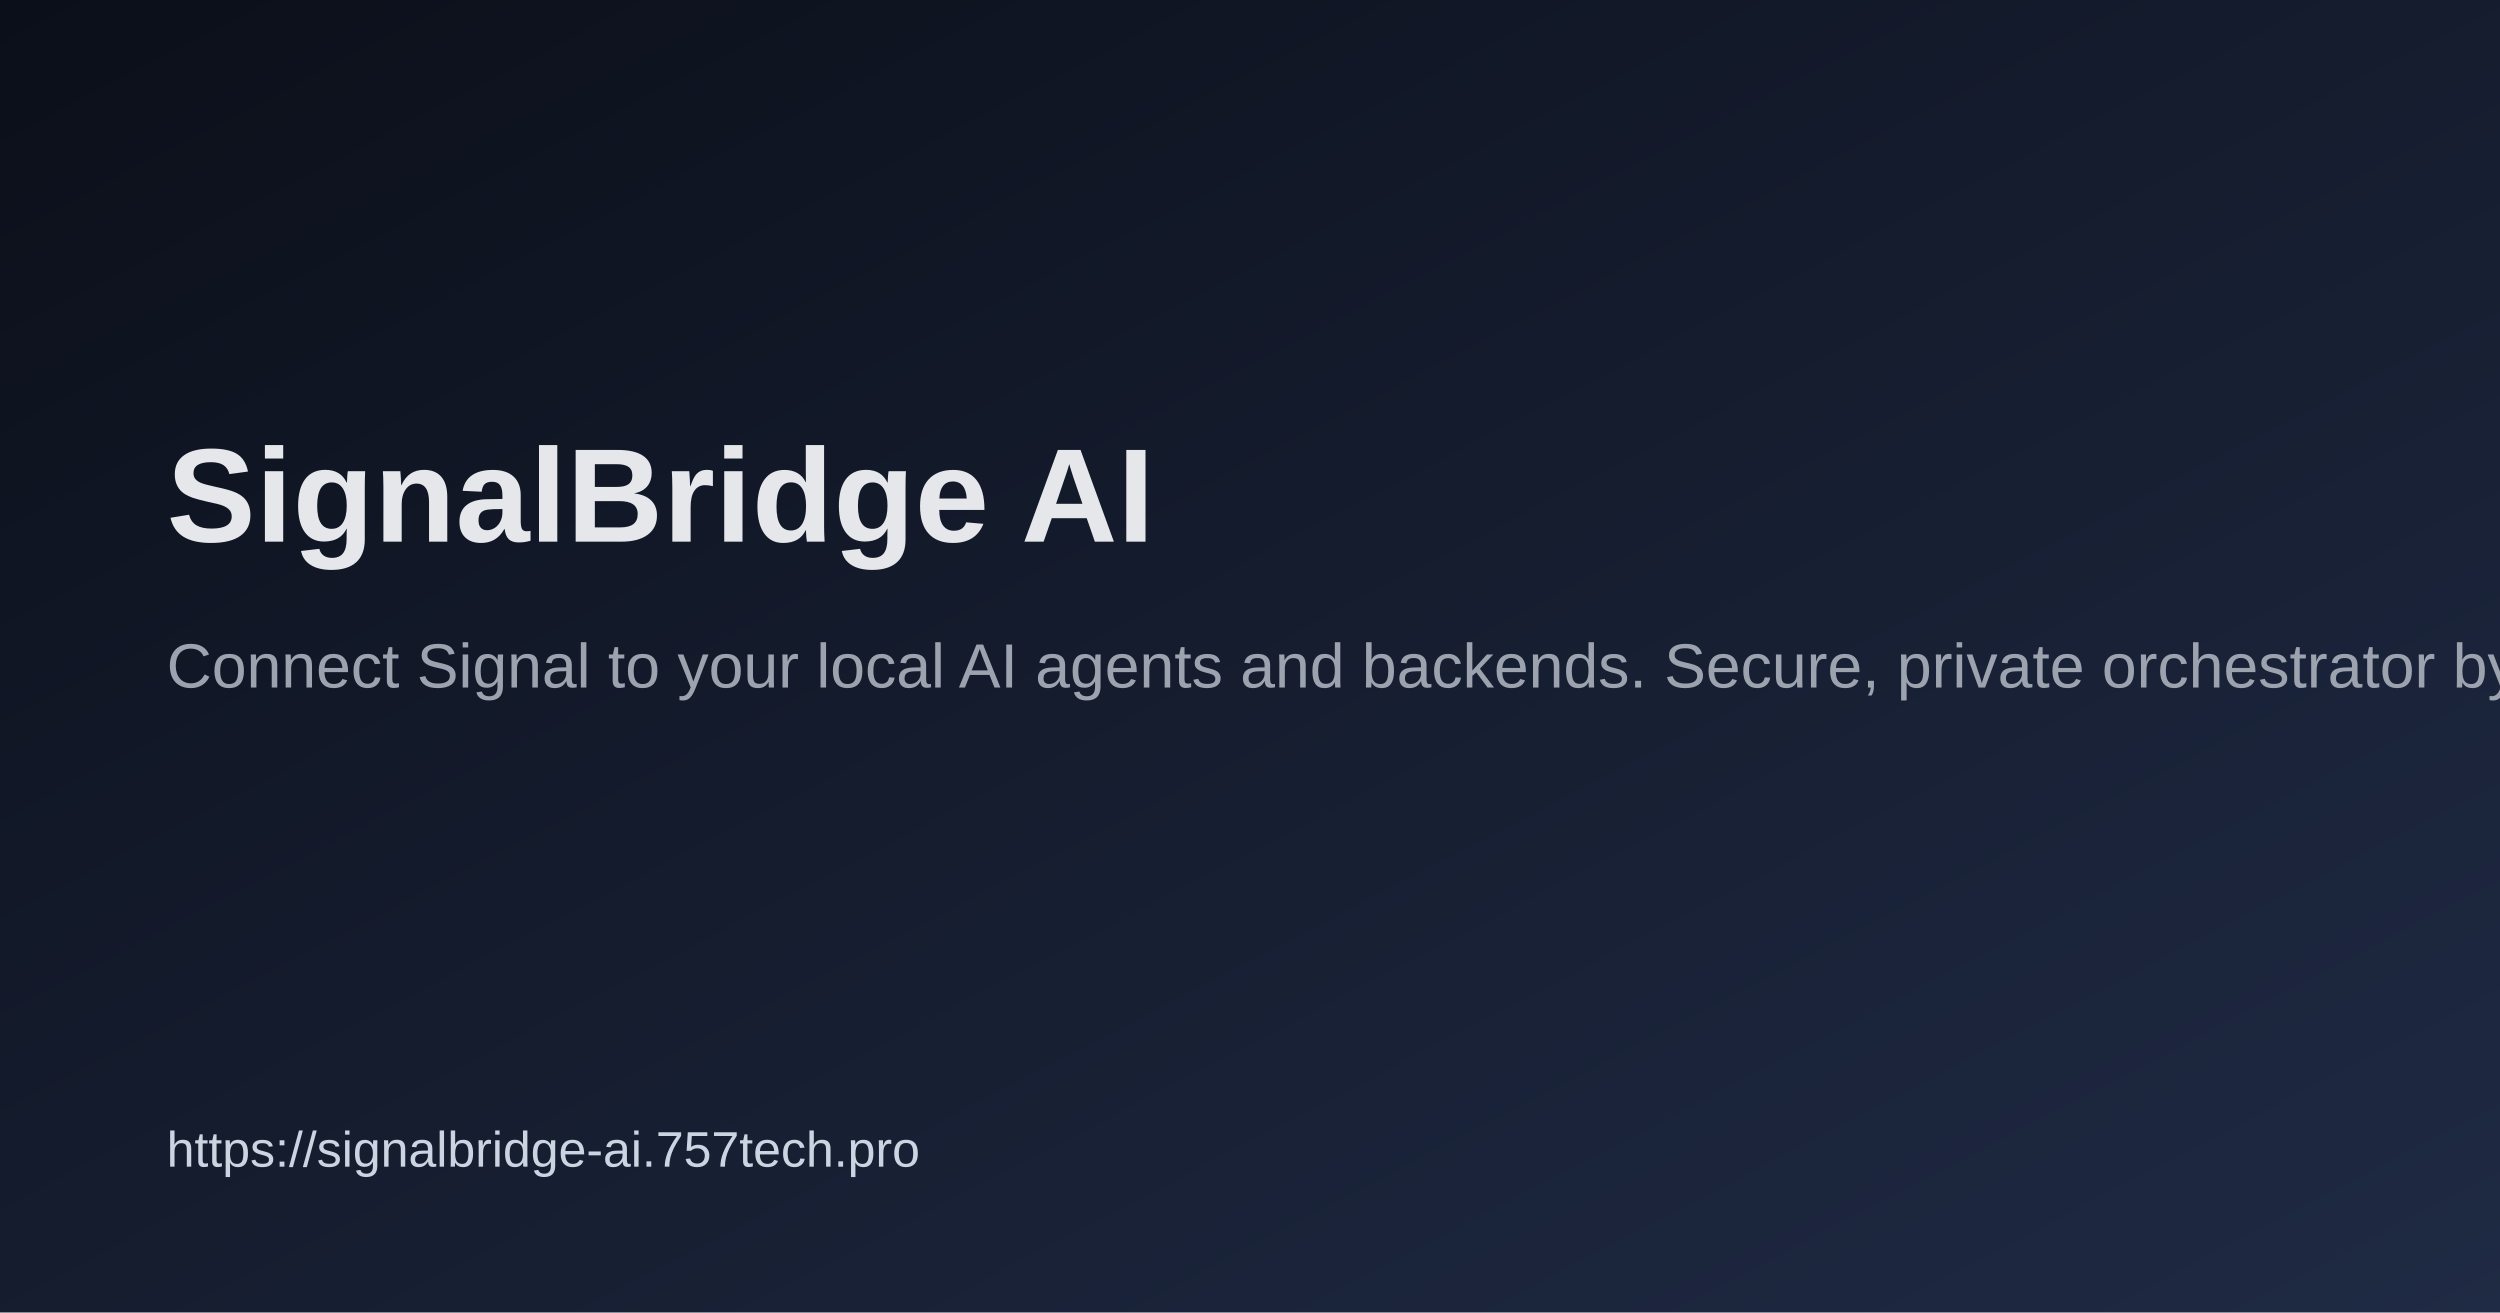
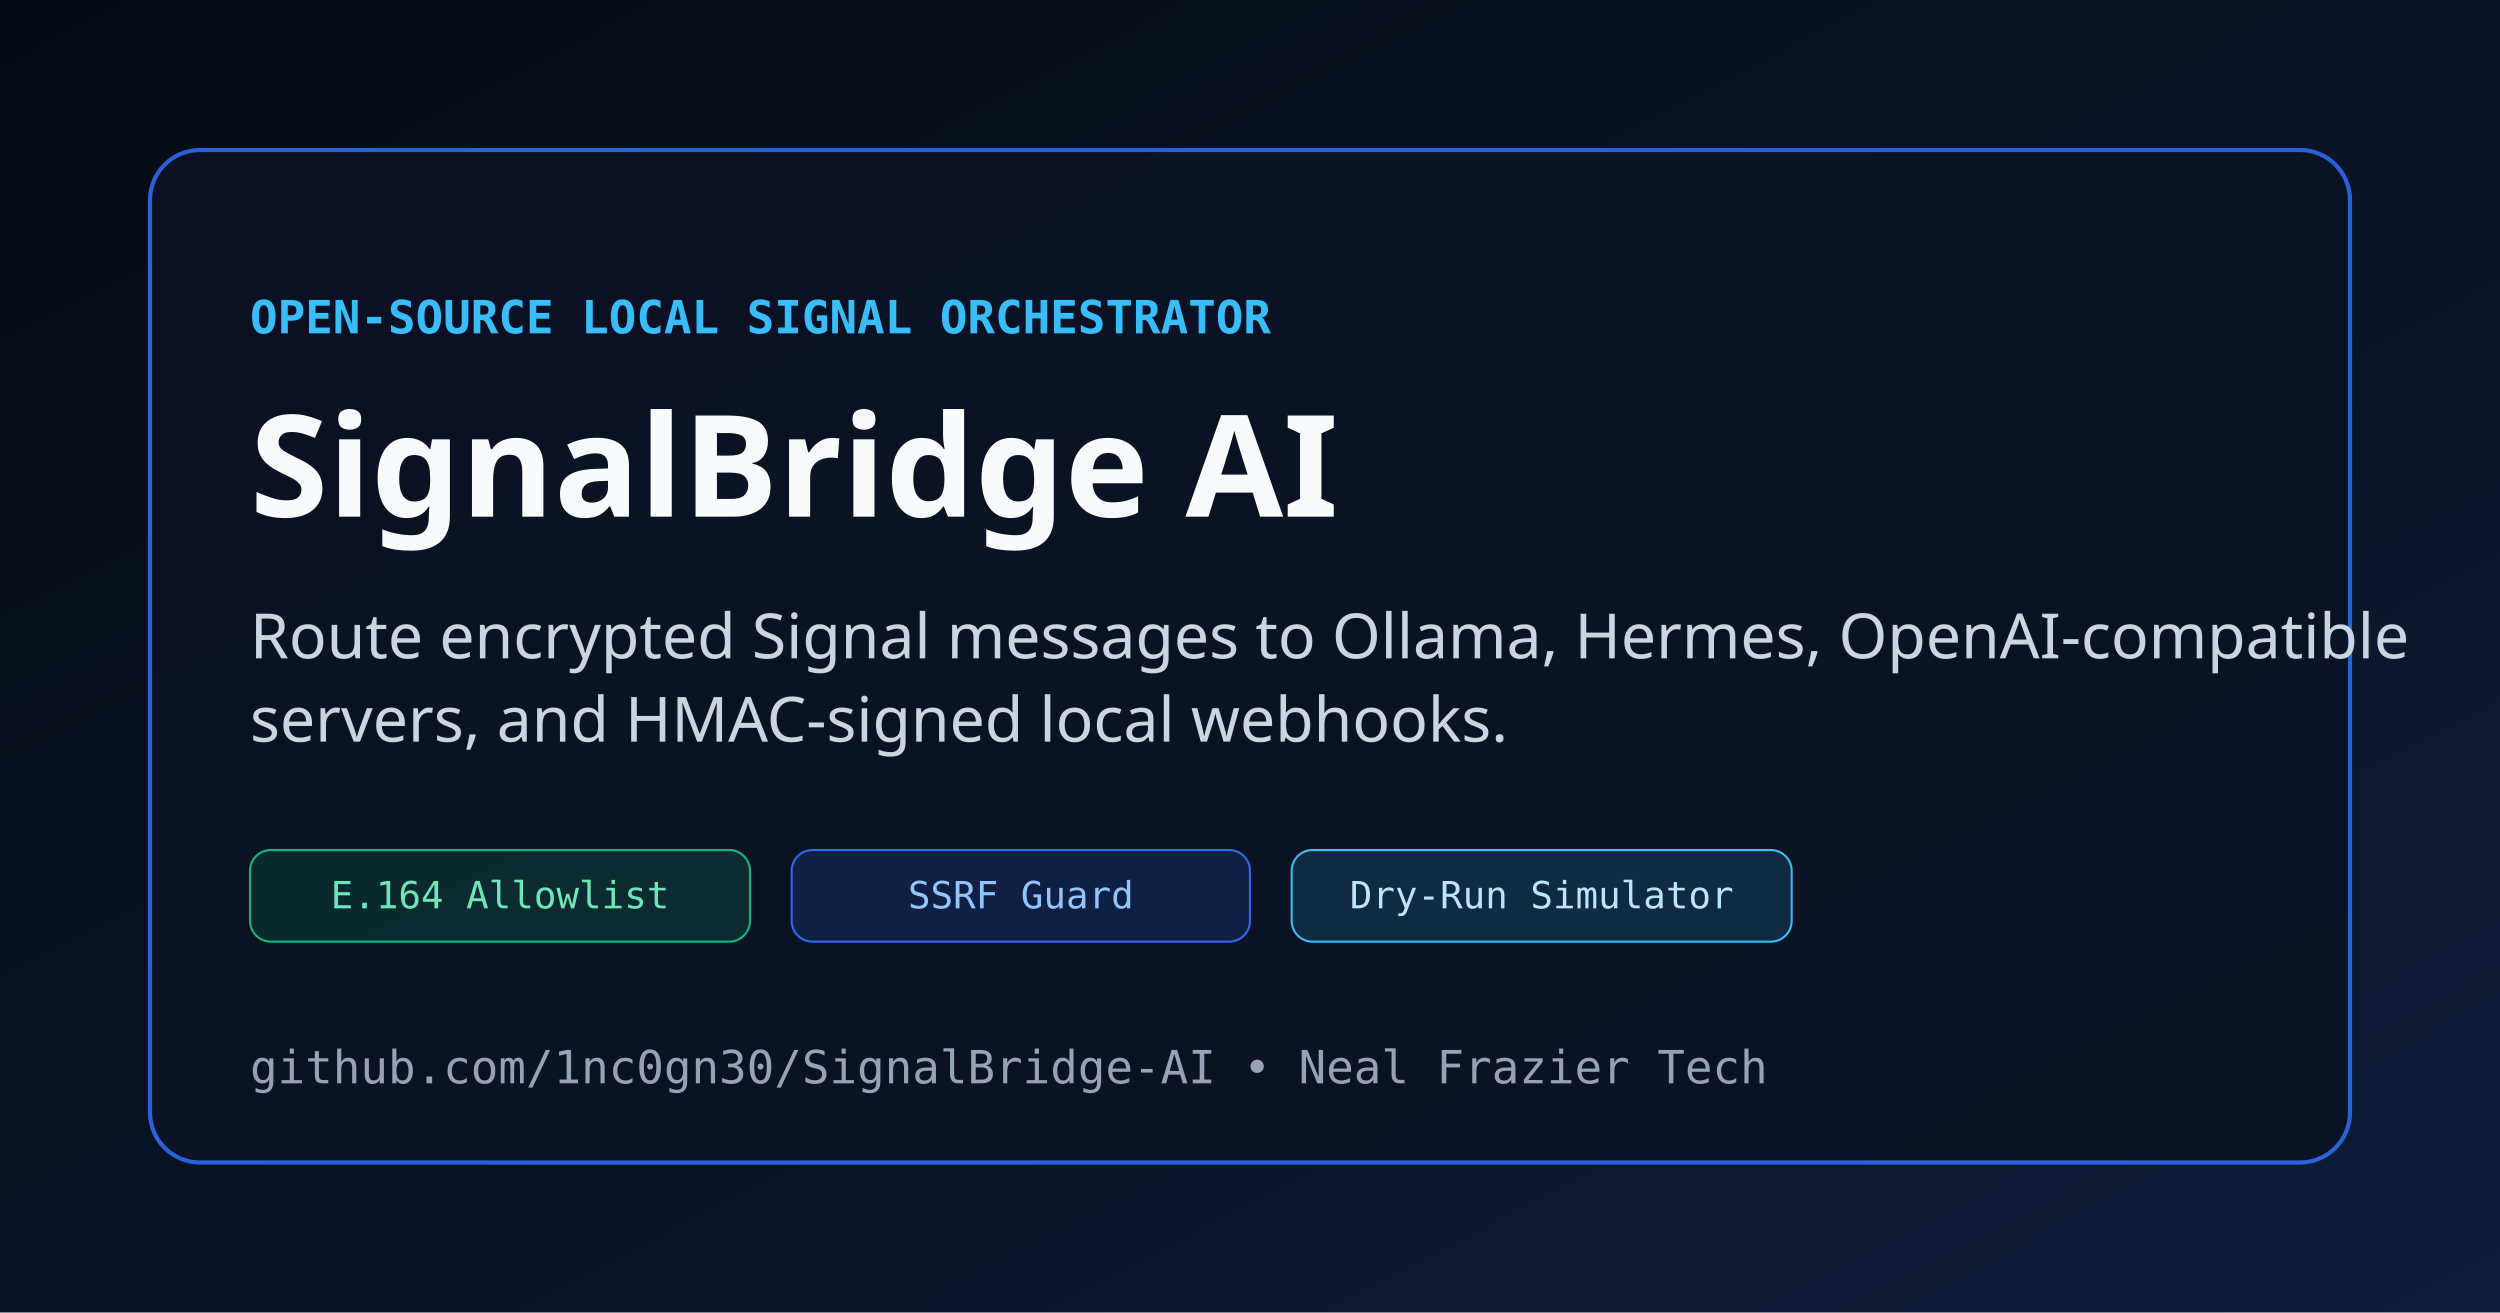
<svg xmlns="http://www.w3.org/2000/svg" width="1200" height="630" viewBox="0 0 1200 630" role="img" aria-label="SignalBridge AI Open Graph image">
  <defs>
    <linearGradient id="bg" x1="0" x2="1" y1="0" y2="1">
-       <stop offset="0%" stop-color="#0b0f19" />
-       <stop offset="100%" stop-color="#1f2a44" />
+       <stop offset="0%" stop-color="#060a14" />
+       <stop offset="100%" stop-color="#0f1d38" />
    </linearGradient>
  </defs>
  <rect width="1200" height="630" fill="url(#bg)" />
-   <text x="80" y="260" fill="#e5e7eb" font-size="64" font-family="Arial, sans-serif" font-weight="700">SignalBridge AI</text>
-   <text x="80" y="330" fill="#9ca3af" font-size="30" font-family="Arial, sans-serif">Connect Signal to your local AI agents and backends. Secure, private orchestrator by Tech </text>
-   <text x="80" y="560" fill="#cbd5e1" font-size="24" font-family="Arial, sans-serif">https://signalbridge-ai.757tech.pro</text>
+   <rect x="72" y="72" width="1056" height="486" rx="24" fill="#0b1224" stroke="#2c6bed" stroke-width="2" opacity="0.9" />
+   <text x="120" y="160" fill="#38bdf8" font-size="22" font-family="monospace" font-weight="600">OPEN-SOURCE LOCAL SIGNAL ORCHESTRATOR</text>
+   <text x="120" y="248" fill="#f8fafc" font-size="68" font-family="system-ui, sans-serif" font-weight="700">SignalBridge AI</text>
+   <text x="120" y="316" fill="#cbd5e1" font-size="30" font-family="system-ui, sans-serif">Route encrypted Signal messages to Ollama, Hermes, OpenAI-compatible</text>
+   <text x="120" y="356" fill="#cbd5e1" font-size="30" font-family="system-ui, sans-serif">servers, and HMAC-signed local webhooks.</text>
+   <rect x="120" y="408" width="240" height="44" rx="10" fill="#10b981" fill-opacity="0.14" stroke="#10b981" />
+   <text x="240" y="436" text-anchor="middle" fill="#6ee7b7" font-size="18" font-family="monospace">E.164 Allowlist</text>
+   <rect x="380" y="408" width="220" height="44" rx="10" fill="#2c6bed" fill-opacity="0.16" stroke="#2c6bed" />
+   <text x="490" y="436" text-anchor="middle" fill="#93c5fd" font-size="18" font-family="monospace">SSRF Guard</text>
+   <rect x="620" y="408" width="240" height="44" rx="10" fill="#38bdf8" fill-opacity="0.14" stroke="#38bdf8" />
+   <text x="740" y="436" text-anchor="middle" fill="#bae6fd" font-size="18" font-family="monospace">Dry-Run Simulator</text>
+   <text x="120" y="520" fill="#94a3b8" font-size="22" font-family="monospace">github.com/1nc0gn30/SignalBridge-AI  •  Neal Frazier Tech</text>
</svg>
